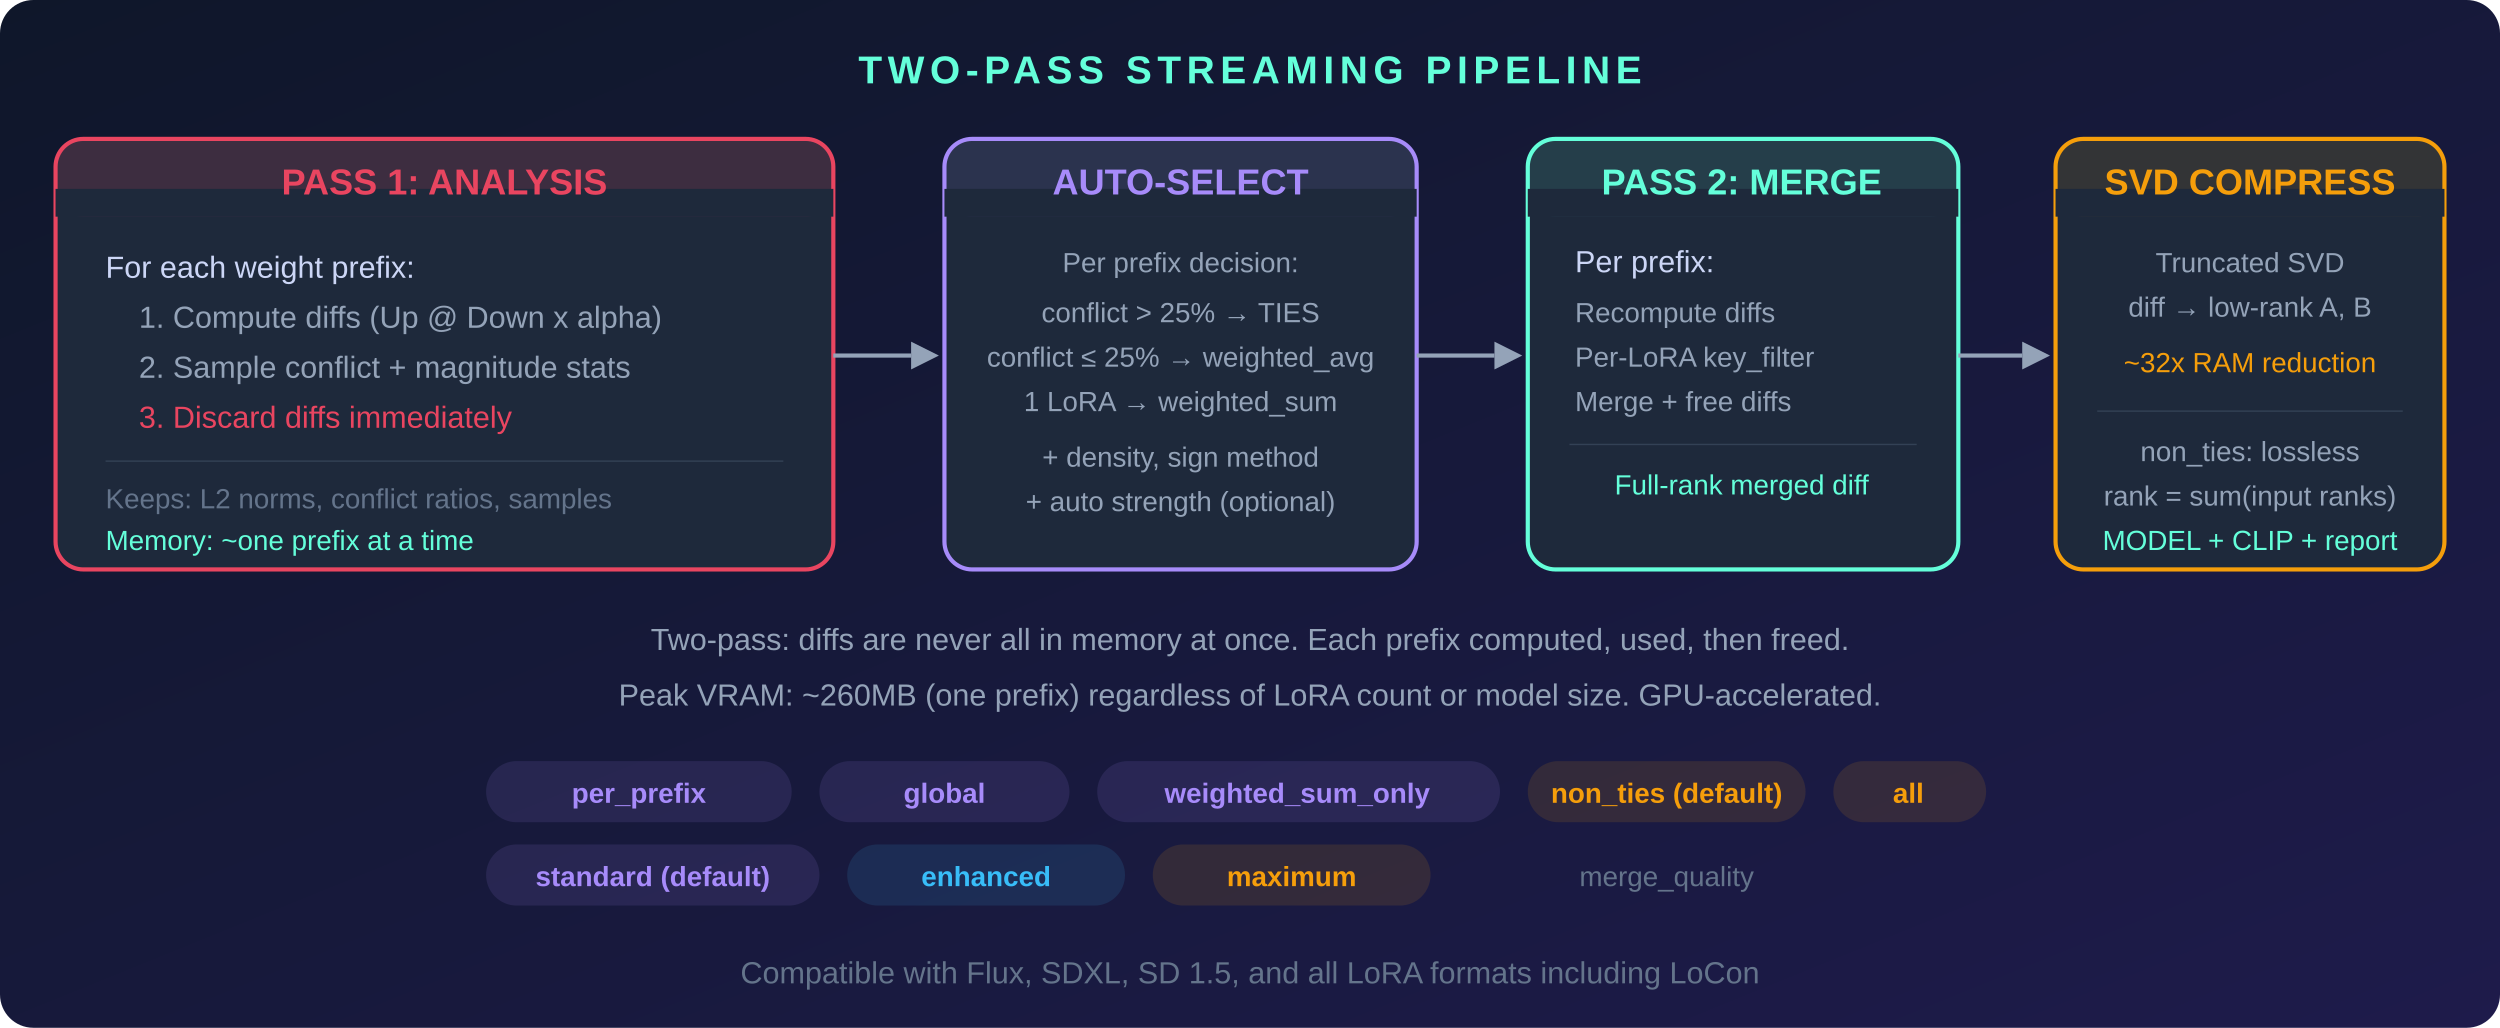
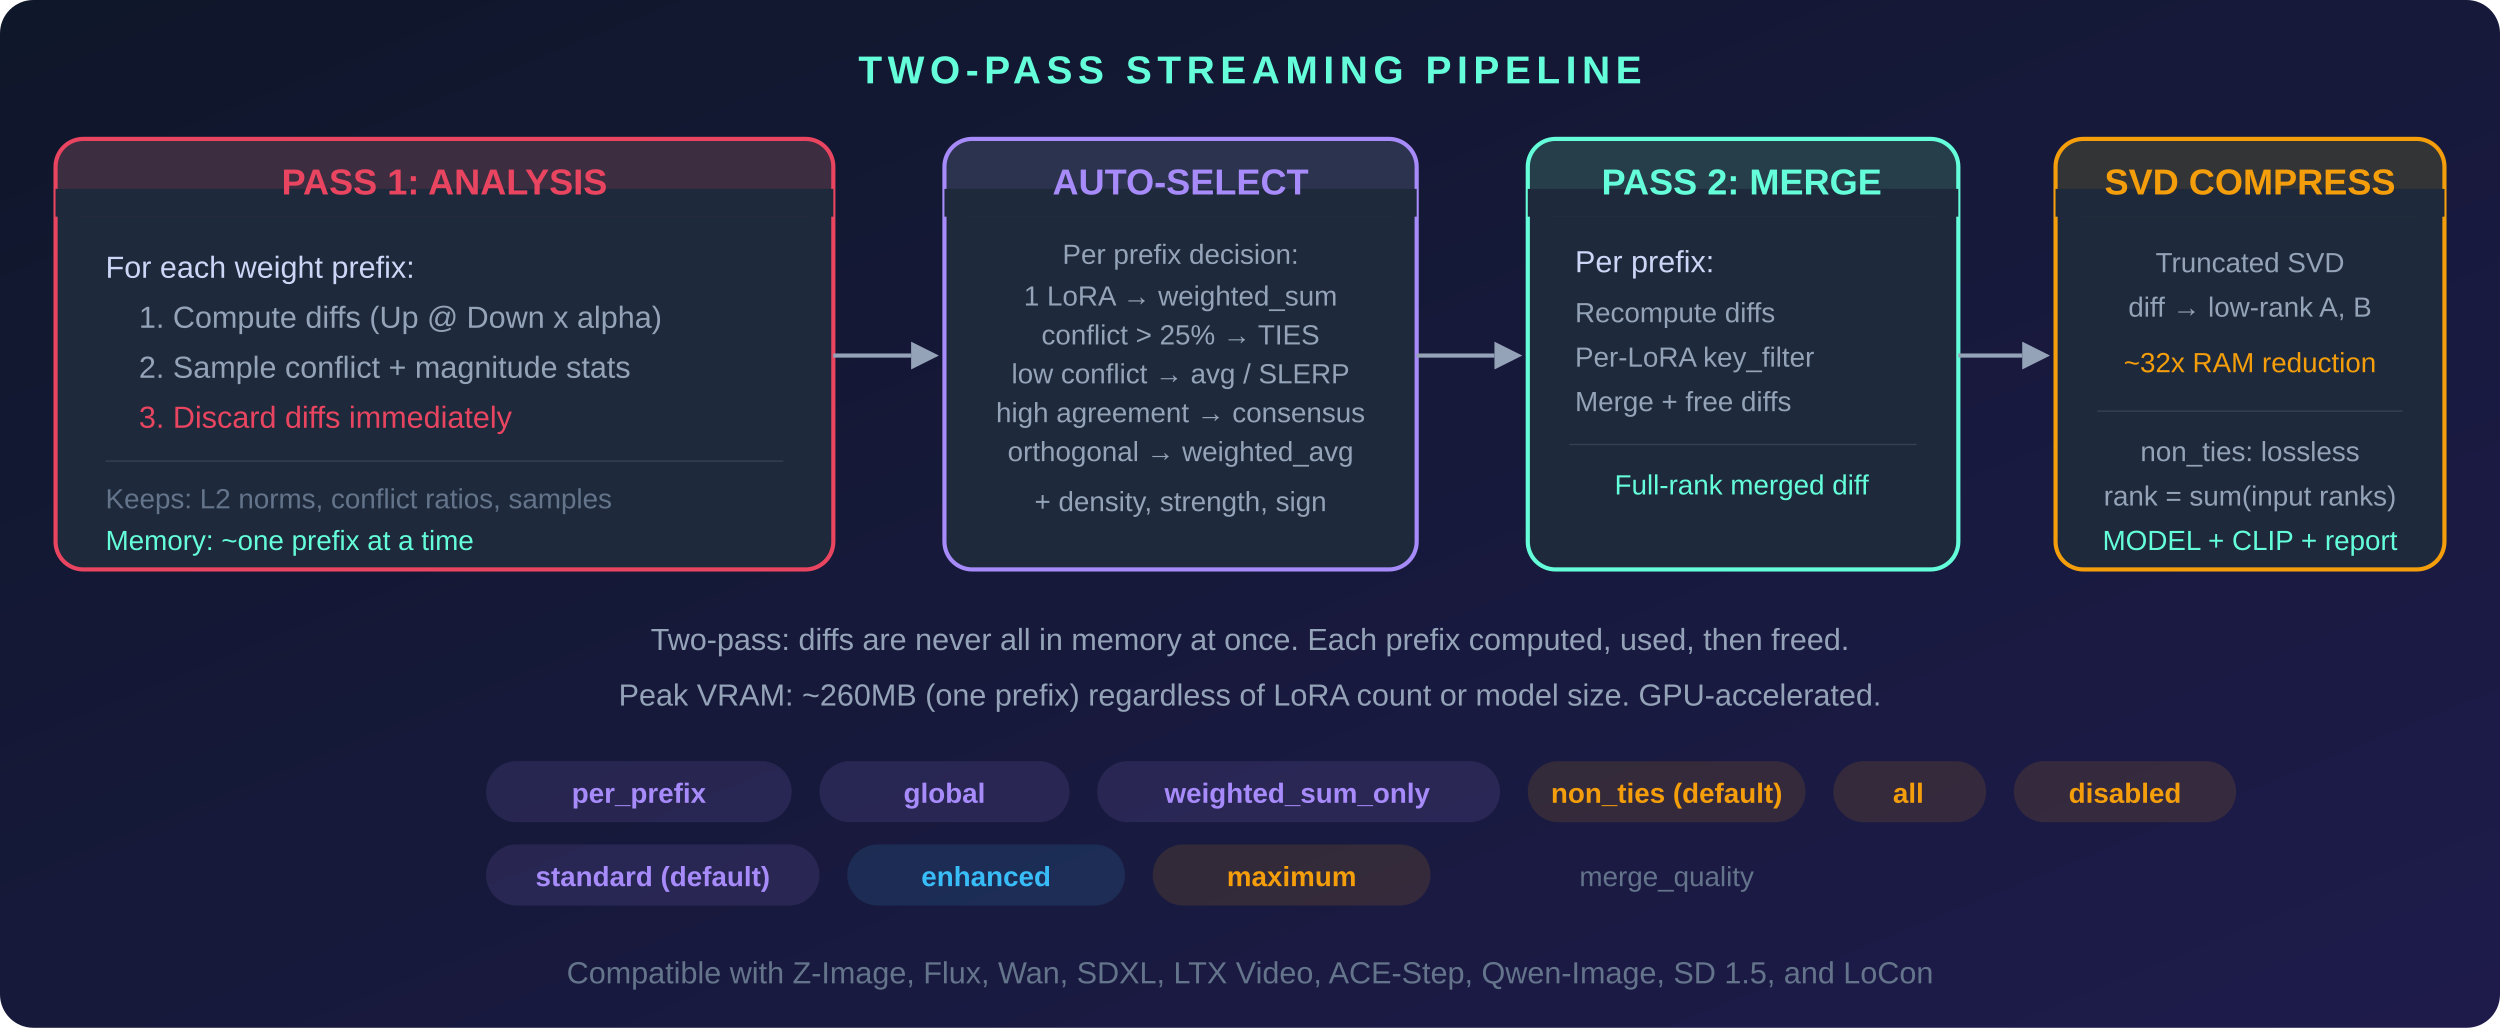
<svg xmlns="http://www.w3.org/2000/svg" viewBox="0 0 900 370">
  <defs>
    <linearGradient id="pbg" x1="0%" y1="0%" x2="100%" y2="100%">
      <stop offset="0%" style="stop-color:#0f172a" />
      <stop offset="100%" style="stop-color:#1e1b4b" />
    </linearGradient>
  </defs>
  <rect width="900" height="370" rx="12" fill="url(#pbg)" />
  <text x="450" y="30" font-family="Segoe UI, Arial, sans-serif" font-size="14" fill="#64ffda" text-anchor="middle" font-weight="700" letter-spacing="2">TWO-PASS STREAMING PIPELINE</text>
  <rect x="20" y="50" width="280" height="155" rx="10" fill="#1e293b" stroke="#e94560" stroke-width="1.5" />
  <rect x="20" y="50" width="280" height="28" rx="10" fill="#e94560" opacity="0.15" />
  <rect x="20" y="68" width="280" height="10" fill="#1e293b" />
  <text x="160" y="70" font-family="Segoe UI, Arial, sans-serif" font-size="13" fill="#e94560" text-anchor="middle" font-weight="700">PASS 1: ANALYSIS</text>
  <text x="38" y="100" font-family="Segoe UI, Arial, sans-serif" font-size="11" fill="#ccd6f6">For each weight prefix:</text>
  <text x="50" y="118" font-family="Segoe UI, Arial, sans-serif" font-size="11" fill="#94a3b8">1. Compute diffs (Up @ Down x alpha)</text>
  <text x="50" y="136" font-family="Segoe UI, Arial, sans-serif" font-size="11" fill="#94a3b8">2. Sample conflict + magnitude stats</text>
  <text x="50" y="154" font-family="Segoe UI, Arial, sans-serif" font-size="11" fill="#e94560">3. Discard diffs immediately</text>
  <line x1="38" y1="166" x2="282" y2="166" stroke="#334155" stroke-width="0.5" />
  <text x="38" y="183" font-family="Segoe UI, Arial, sans-serif" font-size="10" fill="#64748b">Keeps: L2 norms, conflict ratios, samples</text>
  <text x="38" y="198" font-family="Segoe UI, Arial, sans-serif" font-size="10" fill="#64ffda">Memory: ~one prefix at a time</text>
  <line x1="300" y1="128" x2="328" y2="128" stroke="#94a3b8" stroke-width="1.5" />
  <polygon points="328,123 338,128 328,133" fill="#94a3b8" />
  <rect x="340" y="50" width="170" height="155" rx="10" fill="#1e293b" stroke="#a78bfa" stroke-width="1.5" />
  <rect x="340" y="50" width="170" height="28" rx="10" fill="#a78bfa" opacity="0.1" />
  <rect x="340" y="68" width="170" height="10" fill="#1e293b" />
  <text x="425" y="70" font-family="Segoe UI, Arial, sans-serif" font-size="13" fill="#a78bfa" text-anchor="middle" font-weight="700">AUTO-SELECT</text>
-   <text x="425" y="98" font-family="Segoe UI, Arial, sans-serif" font-size="10" fill="#94a3b8" text-anchor="middle">Per prefix decision:</text>
-   <text x="425" y="116" font-family="Segoe UI, Arial, sans-serif" font-size="10" fill="#94a3b8" text-anchor="middle">conflict &gt; 25% → TIES</text>
-   <text x="425" y="132" font-family="Segoe UI, Arial, sans-serif" font-size="10" fill="#94a3b8" text-anchor="middle">conflict ≤ 25% → weighted_avg</text>
-   <text x="425" y="148" font-family="Segoe UI, Arial, sans-serif" font-size="10" fill="#94a3b8" text-anchor="middle">1 LoRA → weighted_sum</text>
-   <text x="425" y="168" font-family="Segoe UI, Arial, sans-serif" font-size="10" fill="#94a3b8" text-anchor="middle">+ density, sign method</text>
-   <text x="425" y="184" font-family="Segoe UI, Arial, sans-serif" font-size="10" fill="#94a3b8" text-anchor="middle">+ auto strength (optional)</text>
+   <text x="425" y="95" font-family="Segoe UI, Arial, sans-serif" font-size="10" fill="#94a3b8" text-anchor="middle">Per prefix decision:</text>
+   <text x="425" y="110" font-family="Segoe UI, Arial, sans-serif" font-size="10" fill="#94a3b8" text-anchor="middle">1 LoRA → weighted_sum</text>
+   <text x="425" y="124" font-family="Segoe UI, Arial, sans-serif" font-size="10" fill="#94a3b8" text-anchor="middle">conflict &gt; 25% → TIES</text>
+   <text x="425" y="138" font-family="Segoe UI, Arial, sans-serif" font-size="10" fill="#94a3b8" text-anchor="middle">low conflict → avg / SLERP</text>
+   <text x="425" y="152" font-family="Segoe UI, Arial, sans-serif" font-size="10" fill="#94a3b8" text-anchor="middle">high agreement → consensus</text>
+   <text x="425" y="166" font-family="Segoe UI, Arial, sans-serif" font-size="10" fill="#94a3b8" text-anchor="middle">orthogonal → weighted_avg</text>
+   <text x="425" y="184" font-family="Segoe UI, Arial, sans-serif" font-size="10" fill="#94a3b8" text-anchor="middle">+ density, strength, sign</text>
  <line x1="510" y1="128" x2="538" y2="128" stroke="#94a3b8" stroke-width="1.5" />
  <polygon points="538,123 548,128 538,133" fill="#94a3b8" />
  <rect x="550" y="50" width="155" height="155" rx="10" fill="#1e293b" stroke="#64ffda" stroke-width="1.5" />
  <rect x="550" y="50" width="155" height="28" rx="10" fill="#64ffda" opacity="0.1" />
  <rect x="550" y="68" width="155" height="10" fill="#1e293b" />
  <text x="627" y="70" font-family="Segoe UI, Arial, sans-serif" font-size="13" fill="#64ffda" text-anchor="middle" font-weight="700">PASS 2: MERGE</text>
  <text x="567" y="98" font-family="Segoe UI, Arial, sans-serif" font-size="11" fill="#ccd6f6">Per prefix:</text>
  <text x="567" y="116" font-family="Segoe UI, Arial, sans-serif" font-size="10" fill="#94a3b8">Recompute diffs</text>
  <text x="567" y="132" font-family="Segoe UI, Arial, sans-serif" font-size="10" fill="#94a3b8">Per-LoRA key_filter</text>
  <text x="567" y="148" font-family="Segoe UI, Arial, sans-serif" font-size="10" fill="#94a3b8">Merge + free diffs</text>
  <line x1="565" y1="160" x2="690" y2="160" stroke="#334155" stroke-width="0.5" />
  <text x="627" y="178" font-family="Segoe UI, Arial, sans-serif" font-size="10" fill="#64ffda" text-anchor="middle">Full-rank merged diff</text>
  <line x1="705" y1="128" x2="728" y2="128" stroke="#94a3b8" stroke-width="1.5" />
  <polygon points="728,123 738,128 728,133" fill="#94a3b8" />
  <rect x="740" y="50" width="140" height="155" rx="10" fill="#1e293b" stroke="#f59e0b" stroke-width="1.5" />
  <rect x="740" y="50" width="140" height="28" rx="10" fill="#f59e0b" opacity="0.1" />
  <rect x="740" y="68" width="140" height="10" fill="#1e293b" />
  <text x="810" y="70" font-family="Segoe UI, Arial, sans-serif" font-size="13" fill="#f59e0b" text-anchor="middle" font-weight="700">SVD COMPRESS</text>
  <text x="810" y="98" font-family="Segoe UI, Arial, sans-serif" font-size="10" fill="#94a3b8" text-anchor="middle">Truncated SVD</text>
  <text x="810" y="114" font-family="Segoe UI, Arial, sans-serif" font-size="10" fill="#94a3b8" text-anchor="middle">diff → low-rank A, B</text>
  <text x="810" y="134" font-family="Segoe UI, Arial, sans-serif" font-size="10" fill="#f59e0b" text-anchor="middle">~32x RAM reduction</text>
  <line x1="755" y1="148" x2="865" y2="148" stroke="#334155" stroke-width="0.5" />
  <text x="810" y="166" font-family="Segoe UI, Arial, sans-serif" font-size="10" fill="#94a3b8" text-anchor="middle">non_ties: lossless</text>
  <text x="810" y="182" font-family="Segoe UI, Arial, sans-serif" font-size="10" fill="#94a3b8" text-anchor="middle">rank = sum(input ranks)</text>
  <text x="810" y="198" font-family="Segoe UI, Arial, sans-serif" font-size="10" fill="#64ffda" text-anchor="middle">MODEL + CLIP + report</text>
  <text x="450" y="234" font-family="Segoe UI, Arial, sans-serif" font-size="11" fill="#94a3b8" text-anchor="middle">Two-pass: diffs are never all in memory at once. Each prefix computed, used, then freed.</text>
  <text x="450" y="254" font-family="Segoe UI, Arial, sans-serif" font-size="11" fill="#94a3b8" text-anchor="middle">Peak VRAM: ~260MB (one prefix) regardless of LoRA count or model size. GPU-accelerated.</text>
  <rect x="175" y="274" width="110" height="22" rx="11" fill="#a78bfa" opacity="0.12" />
  <text x="230" y="289" font-family="Segoe UI, Arial, sans-serif" font-size="10" fill="#a78bfa" text-anchor="middle" font-weight="600">per_prefix</text>
  <rect x="295" y="274" width="90" height="22" rx="11" fill="#a78bfa" opacity="0.12" />
  <text x="340" y="289" font-family="Segoe UI, Arial, sans-serif" font-size="10" fill="#a78bfa" text-anchor="middle" font-weight="600">global</text>
  <rect x="395" y="274" width="145" height="22" rx="11" fill="#a78bfa" opacity="0.12" />
  <text x="467" y="289" font-family="Segoe UI, Arial, sans-serif" font-size="10" fill="#a78bfa" text-anchor="middle" font-weight="600">weighted_sum_only</text>
  <rect x="550" y="274" width="100" height="22" rx="11" fill="#f59e0b" opacity="0.12" />
  <text x="600" y="289" font-family="Segoe UI, Arial, sans-serif" font-size="10" fill="#f59e0b" text-anchor="middle" font-weight="600">non_ties (default)</text>
  <rect x="660" y="274" width="55" height="22" rx="11" fill="#f59e0b" opacity="0.12" />
  <text x="687" y="289" font-family="Segoe UI, Arial, sans-serif" font-size="10" fill="#f59e0b" text-anchor="middle" font-weight="600">all</text>
+   <rect x="725" y="274" width="80" height="22" rx="11" fill="#f59e0b" opacity="0.12" />
+   <text x="765" y="289" font-family="Segoe UI, Arial, sans-serif" font-size="10" fill="#f59e0b" text-anchor="middle" font-weight="600">disabled</text>
  <rect x="175" y="304" width="120" height="22" rx="11" fill="#a78bfa" opacity="0.12" />
  <text x="235" y="319" font-family="Segoe UI, Arial, sans-serif" font-size="10" fill="#a78bfa" text-anchor="middle" font-weight="600">standard (default)</text>
  <rect x="305" y="304" width="100" height="22" rx="11" fill="#38bdf8" opacity="0.12" />
  <text x="355" y="319" font-family="Segoe UI, Arial, sans-serif" font-size="10" fill="#38bdf8" text-anchor="middle" font-weight="600">enhanced</text>
  <rect x="415" y="304" width="100" height="22" rx="11" fill="#f59e0b" opacity="0.12" />
  <text x="465" y="319" font-family="Segoe UI, Arial, sans-serif" font-size="10" fill="#f59e0b" text-anchor="middle" font-weight="600">maximum</text>
  <text x="600" y="319" font-family="Segoe UI, Arial, sans-serif" font-size="10" fill="#64748b" text-anchor="middle">merge_quality</text>
-   <text x="450" y="354" font-family="Segoe UI, Arial, sans-serif" font-size="11" fill="#64748b" text-anchor="middle">Compatible with Flux, SDXL, SD 1.5, and all LoRA formats including LoCon</text>
+   <text x="450" y="354" font-family="Segoe UI, Arial, sans-serif" font-size="11" fill="#64748b" text-anchor="middle">Compatible with Z-Image, Flux, Wan, SDXL, LTX Video, ACE-Step, Qwen-Image, SD 1.5, and LoCon</text>
</svg>
